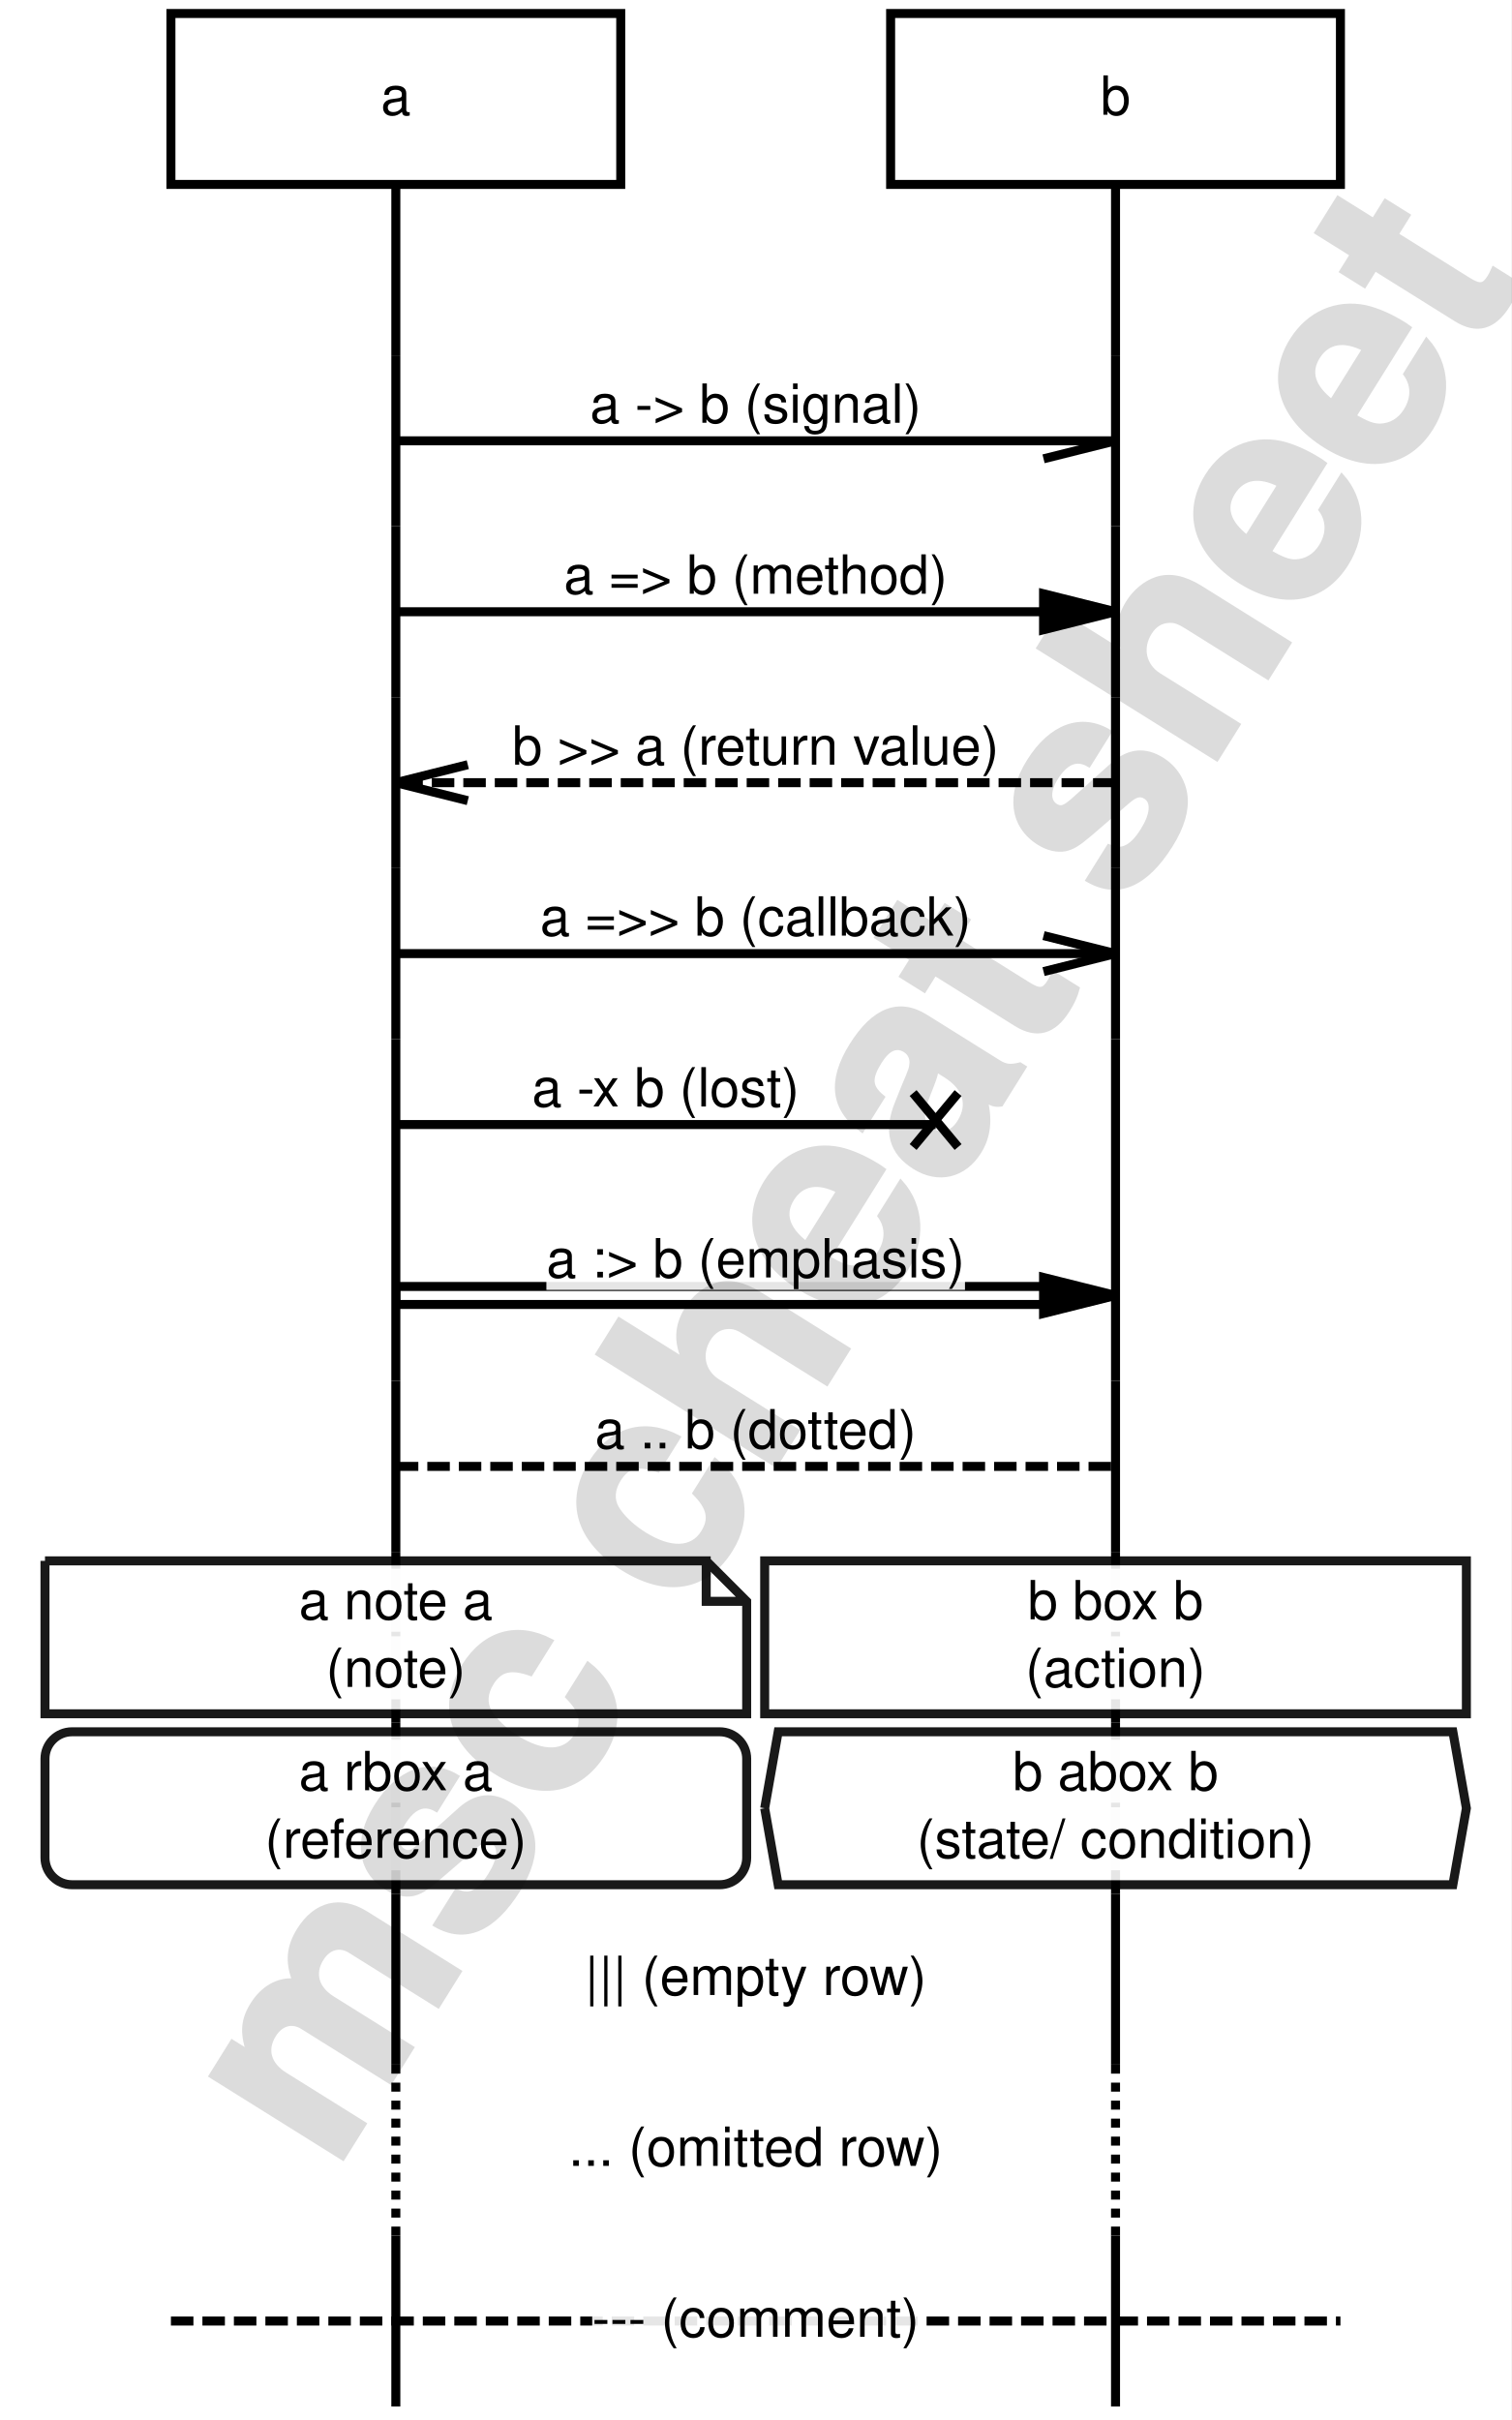
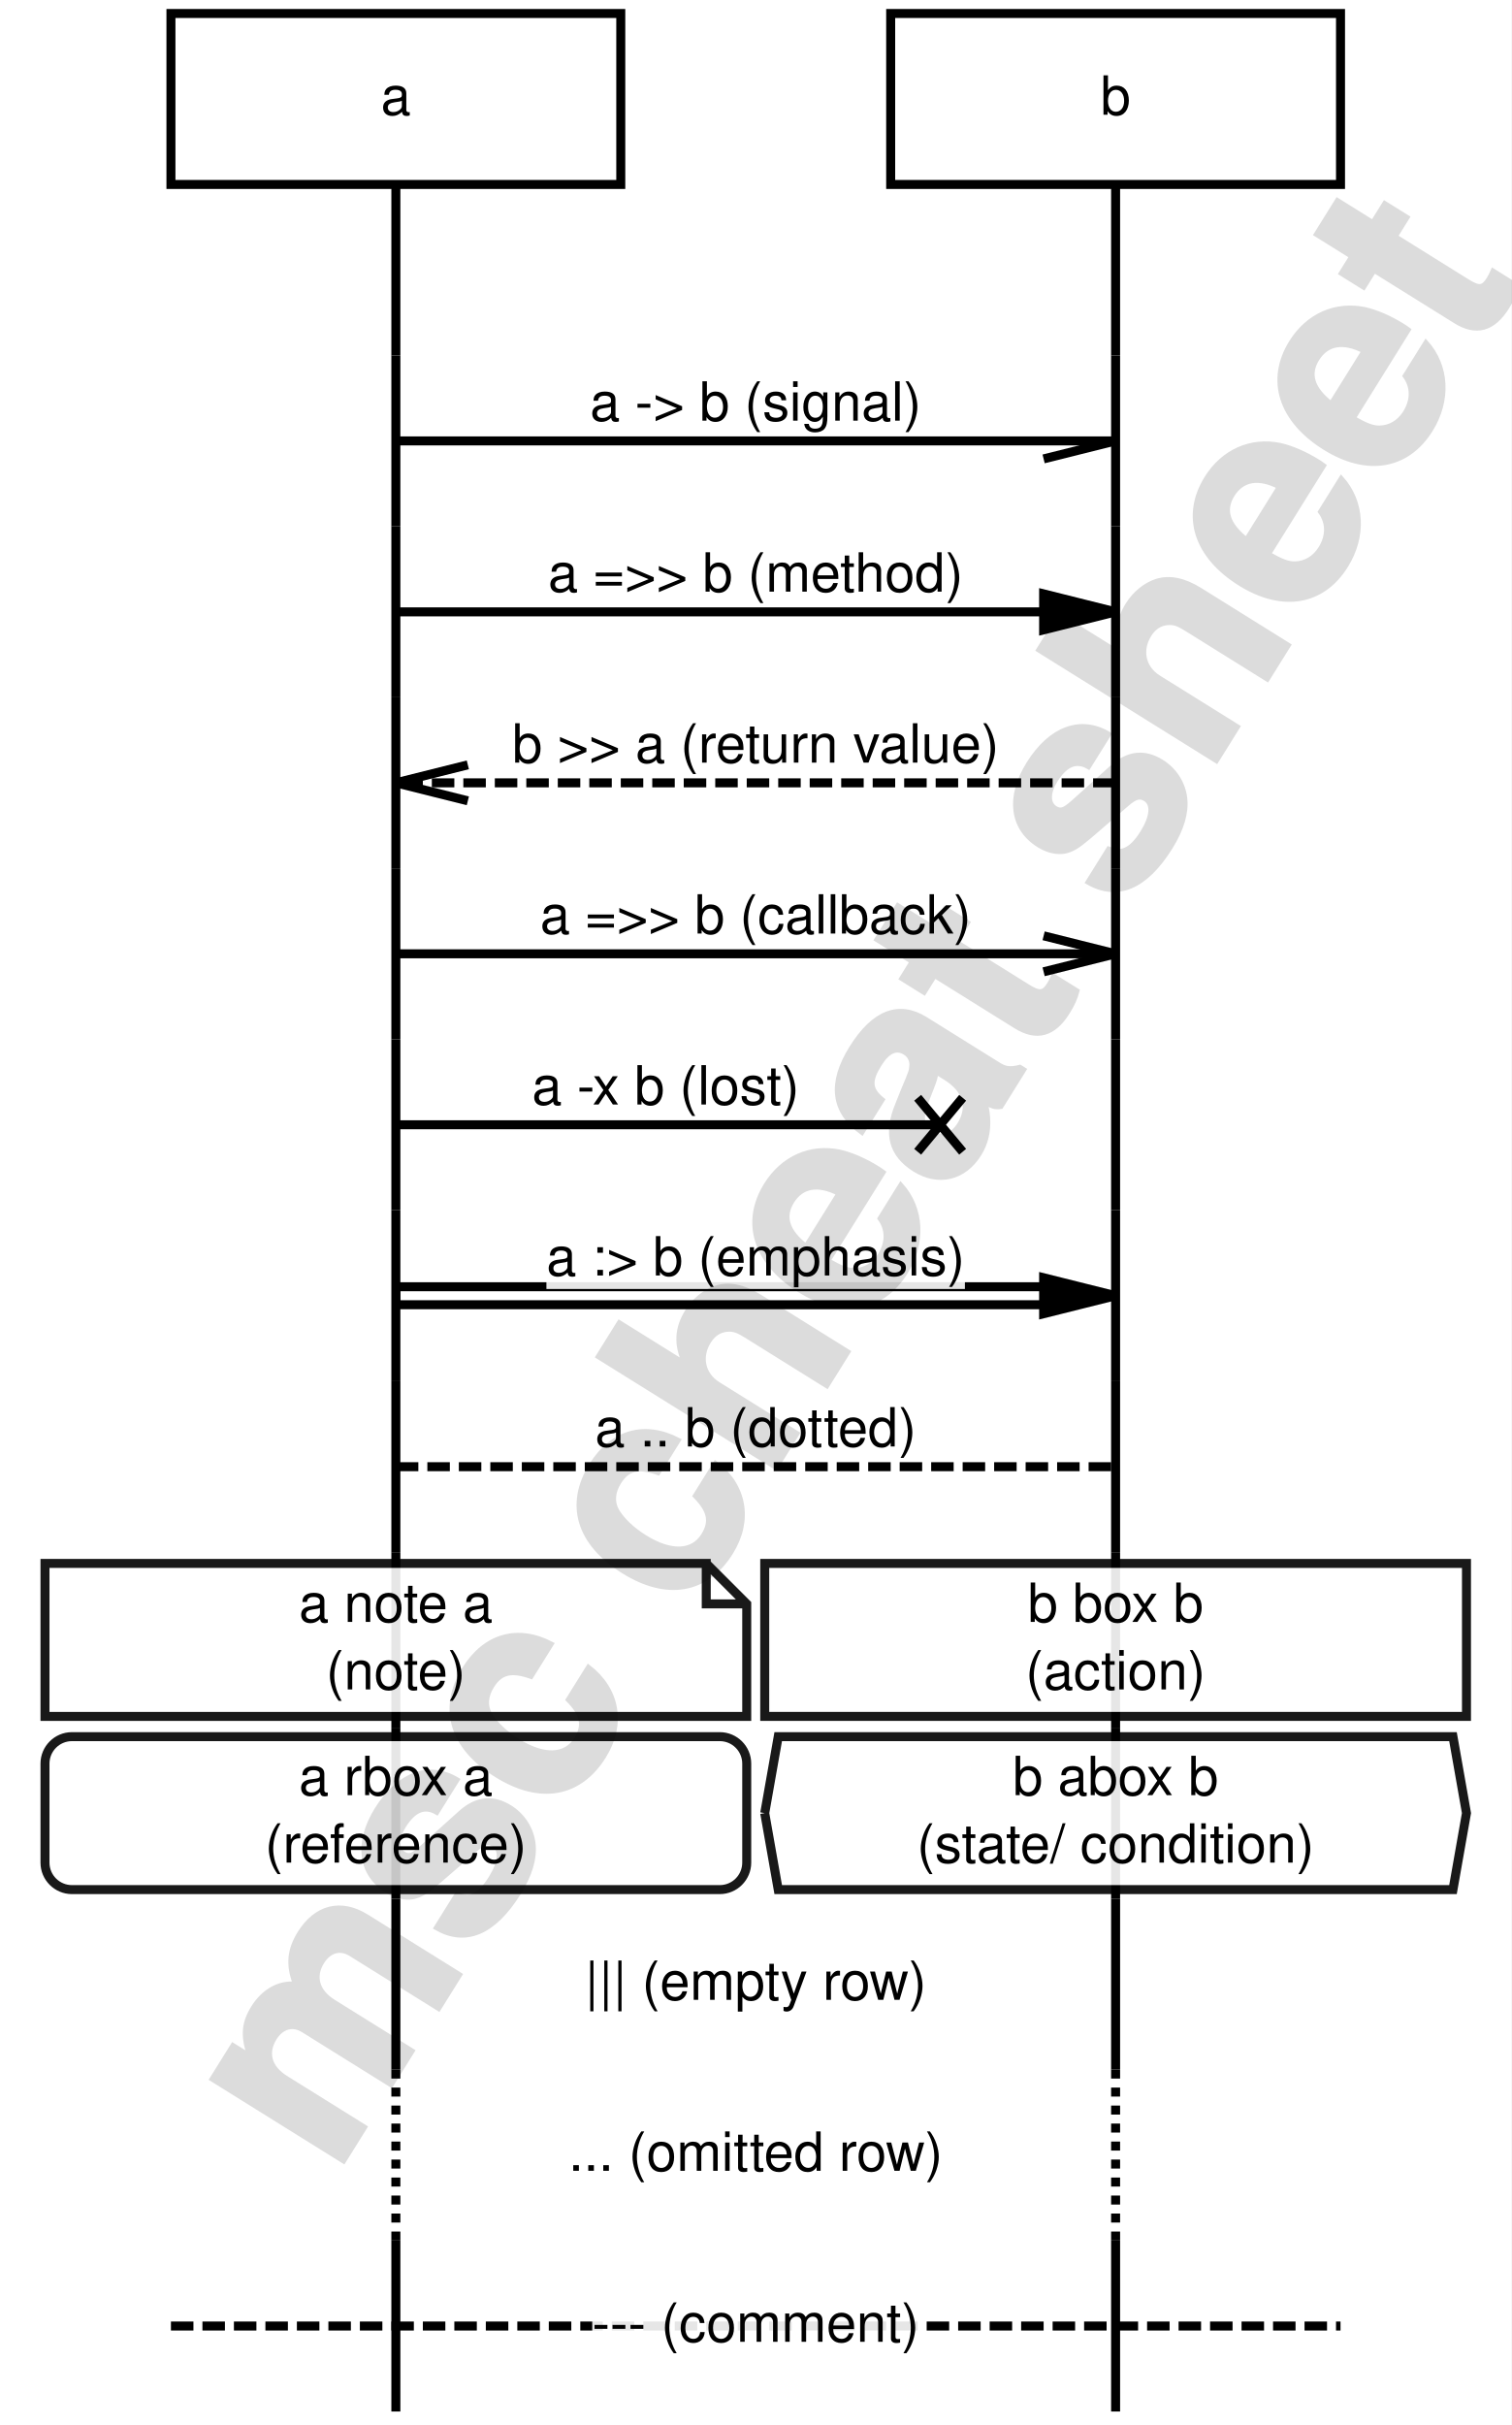
- <svg xmlns="http://www.w3.org/2000/svg" xmlns:xlink="http://www.w3.org/1999/xlink" version="1.1" id="mscgen_js-svg-__svg" width="300" height="480.357">
+ <svg xmlns="http://www.w3.org/2000/svg" xmlns:xlink="http://www.w3.org/1999/xlink" version="1.1" id="mscgen_js-svg-__svg" width="300" height="481.25">
  <defs>
-     <style type="text/css">svg{  font-family:Helvetica,sans-serif;  font-size:9pt;  font-weight:normal;  font-style:normal;  text-decoration:none;  background-color:white;  stroke:black;  color:black;}rect{  fill:none;  stroke:black;  stroke-width:2;}.bglayer{  fill:white;  stroke:white;  stroke-width:0;}rect.textbg{  fill:white;  stroke:white;  stroke-width:0;  opacity:0.9;}line{  stroke:black;  stroke-width:2;}.arcrowomit{  stroke-dasharray:2,2;}text{  color:inherit;  stroke:none;  text-anchor:middle;}text.entity{  text-decoration:underline;}text.anchor-start{  text-anchor:start;}path{  stroke:black;  color:black;  stroke-width:2;  fill:none;}.dotted{  stroke-dasharray:5,2;}.striped{  stroke-dasharray:10,5;}.arrow-marker{  overflow:visible;}.arrow-style{  stroke-dasharray:100,1; /* 'none' should work, but doesn't in webkit */  stroke-width:1;}.arcrowomit{  stroke-dasharray:2,2;}.box{  /* fill: #ffc;  no-inherit */  fill:white;  opacity:0.9;}.boxtext, .arctext{  font-size:0.8em;  text-anchor:middle;}.comment{  stroke-dasharray:5,2;} .inherit{  stroke:inherit;  color:inherit;} .inherit-fill{  fill:inherit;}.watermark{  stroke:black;  color:black;  fill:black;  font-size: 48pt;  font-weight:bold;  opacity:0.14;}</style>
-     <marker orient="auto" id="mscgen_js-svg-__svgsignal-black" class="arrow-marker" viewBox="0 0 10 10" refX="9" refY="3" markerUnits="strokeWidth" markerWidth="10" markerHeight="10">
-       <path d="M 9 3 l -8 2" class="arrow-style" style="stroke : black" />
-     </marker>
-     <marker orient="auto" id="mscgen_js-svg-__svgsignal-u-black" class="arrow-marker" viewBox="0 0 10 10" refX="9" refY="3" markerUnits="strokeWidth" markerWidth="10" markerHeight="10">
-       <path d="M 9 3 l -8 -2" class="arrow-style" style="stroke : black" />
-     </marker>
-     <marker orient="auto" id="mscgen_js-svg-__svgsignal-l-black" class="arrow-marker" viewBox="0 0 10 10" refX="9" refY="3" markerUnits="strokeWidth" markerWidth="10" markerHeight="10">
-       <path d="M 9 3 l 8 2" class="arrow-style" style="stroke : black" />
-     </marker>
-     <marker orient="auto" id="mscgen_js-svg-__svgsignal-lu-black" class="arrow-marker" viewBox="0 0 10 10" refX="9" refY="3" markerUnits="strokeWidth" markerWidth="10" markerHeight="10">
-       <path d="M 9 3 l 8 -2" class="arrow-style" style="stroke : black" />
+     <style type="text/css">svg{  font-family:Helvetica,sans-serif;  font-size:12px;  font-weight:normal;  font-style:normal;  text-decoration:none;  background-color:white;  stroke:black;  color:black;}rect{  fill:none;  stroke:black;  stroke-width:2;}.bglayer{  fill:white;  stroke:white;  stroke-width:0;}rect.textbg{  fill:white;  stroke:white;  stroke-width:0;  opacity:0.9;}line{  stroke:black;  stroke-width:2;}.arcrowomit{  stroke-dasharray:2,2;}text{  color:inherit;  stroke:none;  text-anchor:middle;}text.entity{  text-decoration:underline;}text.anchor-start{  text-anchor:start;}path{  stroke:black;  color:black;  stroke-width:2;  fill:none;}.dotted{  stroke-dasharray:5,2;}.striped{  stroke-dasharray:10,5;}.arrow-marker{  overflow:visible;}.arrow-style{  stroke-width:1;}.arcrowomit{  stroke-dasharray:2,2;}.box{  /* fill: #ffc;  no-inherit */  fill:white;  opacity:0.9;}.boxtext, .arctext{  font-size:0.8em;  text-anchor:middle;}.comment{  stroke-dasharray:5,2;} .inherit{  stroke:inherit;  color:inherit;} .inherit-fill{  fill:inherit;}.watermark{  stroke:black;  color:black;  fill:black;  font-size: 48pt;  font-weight:bold;  opacity:0.14;}</style>
+     <marker orient="auto" id="mscgen_js-svg-__svgcallback-black" class="arrow-marker" viewBox="0 0 10 10" refX="9" refY="3" markerUnits="strokeWidth" markerWidth="10" markerHeight="10">
+       <path d="M 1 1 l 8 2 l -8 2" class="arrow-style" style="stroke-dasharray:100,1; stroke : black" />
+     </marker>
+     <marker orient="auto" id="mscgen_js-svg-__svgcallback-l-black" class="arrow-marker" viewBox="0 0 10 10" refX="9" refY="3" markerUnits="strokeWidth" markerWidth="10" markerHeight="10">
+       <path d="M 17 1 l -8 2 l 8 2" class="arrow-style" style="stroke-dasharray:100,1; stroke : black" />
    </marker>
    <marker orient="auto" id="mscgen_js-svg-__svglost-black" class="arrow-marker" viewBox="0 0 10 10" refX="9" refY="3" markerUnits="strokeWidth" markerWidth="10" markerHeight="10">
-       <path d="M6.5,-0.5 L11.5,5.5 M6.5,5.5 L11.5,-0.5" class="arrow-style" style="stroke : black" />
+       <path d="M7,0 L12,6 M7,6 L12,0" class="arrow-style" style="stroke-dasharray:100,1; stroke : black" />
    </marker>
    <marker orient="auto" id="mscgen_js-svg-__svgmethod-black" class="arrow-marker" viewBox="0 0 10 10" refX="9" refY="3" markerUnits="strokeWidth" markerWidth="10" markerHeight="10">
      <polygon points="1,1 9,3 1,5" class="arrow-style" stroke="black" fill="black" />
    </marker>
    <marker orient="auto" id="mscgen_js-svg-__svgmethod-l-black" class="arrow-marker" viewBox="0 0 10 10" refX="9" refY="3" markerUnits="strokeWidth" markerWidth="10" markerHeight="10">
      <polygon points="17,1 9,3 17,5" class="arrow-style" stroke="black" fill="black" />
    </marker>
-     <marker orient="auto" id="mscgen_js-svg-__svgmethod-black" class="arrow-marker" viewBox="0 0 10 10" refX="9" refY="3" markerUnits="strokeWidth" markerWidth="10" markerHeight="10">
-       <polygon points="1,1 9,3 1,5" class="arrow-style" stroke="black" fill="black" />
-     </marker>
-     <marker orient="auto" id="mscgen_js-svg-__svgmethod-l-black" class="arrow-marker" viewBox="0 0 10 10" refX="9" refY="3" markerUnits="strokeWidth" markerWidth="10" markerHeight="10">
-       <polygon points="17,1 9,3 17,5" class="arrow-style" stroke="black" fill="black" />
-     </marker>
-     <marker orient="auto" id="mscgen_js-svg-__svgcallback-black" class="arrow-marker" viewBox="0 0 10 10" refX="9" refY="3" markerUnits="strokeWidth" markerWidth="10" markerHeight="10">
-       <path d="M 1 1 l 8 2 l -8 2" class="arrow-style" style="stroke : black" />
-     </marker>
-     <marker orient="auto" id="mscgen_js-svg-__svgcallback-l-black" class="arrow-marker" viewBox="0 0 10 10" refX="9" refY="3" markerUnits="strokeWidth" markerWidth="10" markerHeight="10">
-       <path d="M 17 1 l -8 2 l 8 2" class="arrow-style" style="stroke : black" />
-     </marker>
-     <marker orient="auto" id="mscgen_js-svg-__svgcallback-black" class="arrow-marker" viewBox="0 0 10 10" refX="9" refY="3" markerUnits="strokeWidth" markerWidth="10" markerHeight="10">
-       <path d="M 1 1 l 8 2 l -8 2" class="arrow-style" style="stroke : black" />
-     </marker>
-     <marker orient="auto" id="mscgen_js-svg-__svgcallback-l-black" class="arrow-marker" viewBox="0 0 10 10" refX="9" refY="3" markerUnits="strokeWidth" markerWidth="10" markerHeight="10">
-       <path d="M 17 1 l -8 2 l 8 2" class="arrow-style" style="stroke : black" />
+     <marker orient="auto" id="mscgen_js-svg-__svgsignal-black" class="arrow-marker" viewBox="0 0 10 10" refX="9" refY="3" markerUnits="strokeWidth" markerWidth="10" markerHeight="10">
+       <path d="M 9 3 l -8 2" class="arrow-style" style="stroke-dasharray:100,1; stroke : black" />
+     </marker>
+     <marker orient="auto" id="mscgen_js-svg-__svgsignal-u-black" class="arrow-marker" viewBox="0 0 10 10" refX="9" refY="3" markerUnits="strokeWidth" markerWidth="10" markerHeight="10">
+       <path d="M 9 3 l -8 -2" class="arrow-style" style="stroke-dasharray:100,1; stroke : black" />
+     </marker>
+     <marker orient="auto" id="mscgen_js-svg-__svgsignal-l-black" class="arrow-marker" viewBox="0 0 10 10" refX="9" refY="3" markerUnits="strokeWidth" markerWidth="10" markerHeight="10">
+       <path d="M 9 3 l 8 2" class="arrow-style" style="stroke-dasharray:100,1; stroke : black" />
+     </marker>
+     <marker orient="auto" id="mscgen_js-svg-__svgsignal-lu-black" class="arrow-marker" viewBox="0 0 10 10" refX="9" refY="3" markerUnits="strokeWidth" markerWidth="10" markerHeight="10">
+       <path d="M 9 3 l 8 -2" class="arrow-style" style="stroke-dasharray:100,1; stroke : black" />
    </marker>
    <g id="mscgen_js-svg-__svg__defs">
      <g id="mscgen_js-svg-__svga">
        <rect width="100" height="38" style="" />
-         <g id="mscgen_js-svg-__svga_txt">
-           <rect width="6.688" height="14.016" x="46.656" y="11.25" class="textbg" />
-           <text x="50" y="22.504" class="entity">
+         <g>
+           <text x="50" y="22.5" class="entity">
            <tspan>a</tspan>
          </text>
        </g>
      </g>
      <g id="mscgen_js-svg-__svgb">
        <rect width="100" height="38" style="" />
-         <g id="mscgen_js-svg-__svgb_txt">
-           <rect width="6.688" height="14.016" x="46.656" y="11.25" class="textbg" />
-           <text x="50" y="22.504" class="entity">
+         <g>
+           <text x="50" y="22.5" class="entity">
            <tspan>b</tspan>
          </text>
        </g>
      </g>
      <g id="mscgen_js-svg-__svgarcrow">
        <line x1="50" y1="-19" x2="50" y2="19" class="mscgen_js-svg-__svgarcrow" />
        <line x1="210" y1="-19" x2="210" y2="19" class="mscgen_js-svg-__svgarcrow" />
      </g>
      <g id="mscgen_js-svg-__svg0_0">
        <line x1="50" y1="0" x2="210" y2="0" style="stroke: black;marker-end:url(#mscgen_js-svg-__svgsignal-black);" />
-         <g id="mscgen_js-svg-__svg0_0_txt">
-           <rect width="73.719" height="14.016" x="93.141" y="-15.25" class="textbg" />
-           <text x="130" y="-4.004">
+         <g>
+           <rect width="73.703" height="14" x="93.141" y="-15.5" class="textbg" />
+           <text x="130" y="-4.5">
            <tspan>a -&gt; b  (signal)</tspan>
-           </text>
-           <rect width="0" height="0" class="textbg" />
-           <text x="130" y="11.012">
-             <tspan />
          </text>
        </g>
      </g>
      <g id="mscgen_js-svg-__svgarcrow_0">
        <line x1="50" y1="-19" x2="50" y2="19" class="arcrow" />
        <line x1="210" y1="-19" x2="210" y2="19" class="arcrow" />
      </g>
      <g id="mscgen_js-svg-__svg1_0">
        <line x1="50" y1="0" x2="210" y2="0" style="stroke: black;marker-end:url(#mscgen_js-svg-__svgmethod-black);" />
-         <g id="mscgen_js-svg-__svg1_0_txt">
-           <rect width="85.406" height="14.016" x="87.297" y="-15.25" class="textbg" />
-           <text x="130" y="-4.004">
-             <tspan>a =&gt; b  (method)</tspan>
-           </text>
-           <rect width="0" height="0" class="textbg" />
-           <text x="130" y="11.012">
-             <tspan />
+         <g>
+           <rect width="92.391" height="14" x="83.797" y="-15.5" class="textbg" />
+           <text x="130" y="-4.5">
+             <tspan>a =&gt;&gt; b  (method)</tspan>
          </text>
        </g>
      </g>
      <g id="mscgen_js-svg-__svgarcrow_1">
        <line x1="50" y1="-19" x2="50" y2="19" class="arcrow" />
        <line x1="210" y1="-19" x2="210" y2="19" class="arcrow" />
      </g>
      <g id="mscgen_js-svg-__svg2_0">
        <line x1="210" y1="0" x2="50" y2="0" style="stroke: black;stroke-dasharray:5,2;marker-end:url(#mscgen_js-svg-__svgcallback-black);" />
-         <g id="mscgen_js-svg-__svg2_0_txt">
-           <rect width="108.75" height="14.016" x="75.625" y="-15.25" class="textbg" />
-           <text x="130" y="-4.004">
+         <g>
+           <rect width="108.734" height="14" x="75.625" y="-15.5" class="textbg" />
+           <text x="130" y="-4.5">
            <tspan>b &gt;&gt; a  (return value)</tspan>
-           </text>
-           <rect width="0" height="0" class="textbg" />
-           <text x="130" y="11.012">
-             <tspan />
          </text>
        </g>
      </g>
      <g id="mscgen_js-svg-__svgarcrow_2">
        <line x1="50" y1="-19" x2="50" y2="19" class="arcrow" />
        <line x1="210" y1="-19" x2="210" y2="19" class="arcrow" />
      </g>
      <g id="mscgen_js-svg-__svg3_0">
        <line x1="50" y1="0" x2="210" y2="0" style="stroke: black;marker-end:url(#mscgen_js-svg-__svgcallback-black);" />
-         <g id="mscgen_js-svg-__svg3_0_txt">
-           <rect width="95.719" height="14.016" x="82.141" y="-15.25" class="textbg" />
-           <text x="130" y="-4.004">
+         <g>
+           <rect width="95.719" height="14" x="82.141" y="-15.5" class="textbg" />
+           <text x="130" y="-4.5">
            <tspan>a =&gt;&gt; b (callback)</tspan>
-           </text>
-           <rect width="0" height="0" class="textbg" />
-           <text x="130" y="11.012">
-             <tspan />
          </text>
        </g>
      </g>
      <g id="mscgen_js-svg-__svgarcrow_3">
        <line x1="50" y1="-19" x2="50" y2="19" class="arcrow" />
        <line x1="210" y1="-19" x2="210" y2="19" class="arcrow" />
      </g>
      <g id="mscgen_js-svg-__svg4_0">
        <line x1="50" y1="0" x2="170" y2="0" style="stroke: black;marker-end:url(#mscgen_js-svg-__svglost-black);" />
-         <g id="mscgen_js-svg-__svg4_0_txt">
-           <rect width="60.031" height="14.016" x="79.984" y="-15.25" class="textbg" />
-           <text x="110" y="-4.004">
+         <g>
+           <rect width="60" height="14" x="79.984" y="-15.5" class="textbg" />
+           <text x="110" y="-4.5">
            <tspan>a -x b  (lost)</tspan>
-           </text>
-           <rect width="0" height="0" class="textbg" />
-           <text x="110" y="11.012">
-             <tspan />
          </text>
        </g>
      </g>
      <g id="mscgen_js-svg-__svgarcrow_4">
        <line x1="50" y1="-19" x2="50" y2="19" class="arcrow" />
        <line x1="210" y1="-19" x2="210" y2="19" class="arcrow" />
      </g>
      <g id="mscgen_js-svg-__svg5_0">
        <path d="M50,0l1,0M50,-2 l145,0M50,2 l145,0M209,0l1,0" style="stroke: black;marker-end:url(#mscgen_js-svg-__svgmethod-black);" />
-         <g id="mscgen_js-svg-__svg5_0_txt">
-           <rect width="93.062" height="14.016" x="83.469" y="-15.25" class="textbg" />
-           <text x="130" y="-4.004">
+         <g>
+           <rect width="93.031" height="14" x="83.469" y="-15.5" class="textbg" />
+           <text x="130" y="-4.5">
            <tspan>a :&gt; b  (emphasis)</tspan>
-           </text>
-           <rect width="0" height="0" class="textbg" />
-           <text x="130" y="11.012">
-             <tspan />
          </text>
        </g>
      </g>
      <g id="mscgen_js-svg-__svgarcrow_5">
        <line x1="50" y1="-19" x2="50" y2="19" class="arcrow" />
        <line x1="210" y1="-19" x2="210" y2="19" class="arcrow" />
      </g>
      <g id="mscgen_js-svg-__svg6_0">
        <line x1="50" y1="0" x2="210" y2="0" style="stroke: black;stroke-dasharray:5,2;" />
-         <g id="mscgen_js-svg-__svg6_0_txt">
-           <rect width="71.375" height="14.016" x="94.312" y="-15.25" class="textbg" />
-           <text x="130" y="-4.004">
+         <g>
+           <rect width="71.359" height="14" x="94.312" y="-15.5" class="textbg" />
+           <text x="130" y="-4.5">
            <tspan>a .. b  (dotted)</tspan>
          </text>
-           <rect width="0" height="0" class="textbg" />
-           <text x="130" y="11.012">
-             <tspan />
-           </text>
        </g>
      </g>
      <g id="mscgen_js-svg-__svgarcrow_6">
        <line x1="50" y1="-19" x2="50" y2="19" class="arcrow" />
        <line x1="210" y1="-19" x2="210" y2="19" class="arcrow" />
      </g>
      <g id="mscgen_js-svg-__svg7_0">
-         <path d="M-28,-17l147,0 l0,9 l9,0 m-9,-9 l9,9 l0,25 l-156,0 l0,-34 " class="box" style="" />
-         <g id="mscgen_js-svg-__svg7_0_txt">
-           <rect width="43.375" height="14.016" x="28.312" y="-15.25" class="textbg" />
-           <text x="50" y="-4.004">
+         <path d="M-28,-17l147,0 l0,9 l9,0 m-9,-9 l9,9 l0,25 l-156,0 l0,-35 " class="box" style="" />
+         <g>
+           <text x="50" y="-4">
            <tspan>a note a</tspan>
          </text>
-           <rect width="31.375" height="14.016" x="34.312" y="-0.234" class="textbg" />
-           <text x="50" y="11.012">
+           <text x="50" y="11">
            <tspan>(note)</tspan>
          </text>
        </g>
      </g>
      <g id="mscgen_js-svg-__svg7_1">
        <rect width="156" height="34" x="132" y="-17" class="box" style="" />
-         <g id="mscgen_js-svg-__svg7_1_txt">
-           <rect width="39.375" height="14.016" x="190.312" y="-15.25" class="textbg" />
-           <text x="210" y="-4.004">
+         <g>
+           <text x="210" y="-4">
            <tspan>b box b</tspan>
          </text>
-           <rect width="40.031" height="14.016" x="189.984" y="-0.234" class="textbg" />
-           <text x="210" y="11.012">
+           <text x="210" y="11">
            <tspan>(action)</tspan>
          </text>
        </g>
      </g>
      <g id="mscgen_js-svg-__svgarcrow_7">
-         <line x1="50" y1="-19" x2="50" y2="19" class="arcrow" />
-         <line x1="210" y1="-19" x2="210" y2="19" class="arcrow" />
+         <line x1="50" y1="-19.5" x2="50" y2="19.5" class="arcrow" />
+         <line x1="210" y1="-19.5" x2="210" y2="19.5" class="arcrow" />
      </g>
      <g id="mscgen_js-svg-__svg8_0">
        <rect width="156" height="34" x="-28" y="-17" rx="6" ry="6" class="box" style="" />
-         <g id="mscgen_js-svg-__svg8_0_txt">
-           <rect width="43.375" height="14.016" x="28.312" y="-15.25" class="textbg" />
-           <text x="50" y="-4.004">
+         <g>
+           <text x="50" y="-4">
            <tspan>a rbox a</tspan>
          </text>
-           <rect width="58.688" height="14.016" x="20.656" y="-0.234" class="textbg" />
-           <text x="50" y="11.012">
+           <text x="50" y="11">
            <tspan>(reference)</tspan>
          </text>
        </g>
      </g>
      <g id="mscgen_js-svg-__svg8_1">
        <path d="M132,0l3, -17l150,0l3,17l-3,17l-150,0 l-3,-17" class="box" style="" />
-         <g id="mscgen_js-svg-__svg8_1_txt">
-           <rect width="46.062" height="14.016" x="186.969" y="-15.25" class="textbg" />
-           <text x="210" y="-4.004">
+         <g>
+           <text x="210" y="-4">
            <tspan>b abox b</tspan>
          </text>
-           <rect width="88.719" height="14.016" x="165.641" y="-0.234" class="textbg" />
-           <text x="210" y="11.012">
+           <text x="210" y="11">
            <tspan>(state/ condition)</tspan>
          </text>
        </g>
      </g>
      <g id="mscgen_js-svg-__svgarcrow_8">
        <line x1="50" y1="-19" x2="50" y2="19" class="arcrow" />
        <line x1="210" y1="-19" x2="210" y2="19" class="arcrow" />
      </g>
      <g id="mscgen_js-svg-__svg9_0">
        <g id="mscgen_js-svg-__svg9_0_lbl">
-           <rect width="76.031" height="14.016" x="91.984" y="-7.75" class="textbg" />
-           <text x="130" y="3.504">
+           <rect width="76.016" height="14" x="91.984" y="-7.5" class="textbg" />
+           <text x="130" y="3.5">
            <tspan>||| (empty row)</tspan>
          </text>
        </g>
      </g>
      <g id="mscgen_js-svg-__svgarcrow_9">
        <line x1="50" y1="-19" x2="50" y2="19" class="arcrow" />
        <line x1="210" y1="-19" x2="210" y2="19" class="arcrow" />
      </g>
      <g id="mscgen_js-svg-__svg10_0">
        <g id="mscgen_js-svg-__svg10_0_lbl">
-           <rect width="83.375" height="14.016" x="88.312" y="-7.75" class="textbg" />
-           <text x="130" y="3.504">
+           <rect width="83.344" height="14" x="88.312" y="-7.5" class="textbg" />
+           <text x="130" y="3.5">
            <tspan>... (omitted row)</tspan>
          </text>
        </g>
      </g>
      <g id="mscgen_js-svg-__svgarcrow_10">
        <line x1="50" y1="-19" x2="50" y2="19" class="arcrowomit" />
        <line x1="210" y1="-19" x2="210" y2="19" class="arcrowomit" />
      </g>
      <g id="mscgen_js-svg-__svg11_0">
        <line x1="0" y1="0" x2="260" y2="0" class="dotted" />
        <g id="mscgen_js-svg-__svg11_0_txt">
          <g id="mscgen_js-svg-__svg11_0_txt_lbl">
-             <rect width="72.688" height="14.016" x="93.656" y="-7.75" class="textbg" />
-             <text x="130" y="3.504">
+             <rect width="72.656" height="14" x="93.656" y="-7.5" class="textbg" />
+             <text x="130" y="3.5">
              <tspan>--- (comment)</tspan>
            </text>
          </g>
        </g>
      </g>
      <g id="mscgen_js-svg-__svgarcrow_11">
        <line x1="50" y1="-19" x2="50" y2="19" class="arcrow" />
        <line x1="210" y1="-19" x2="210" y2="19" class="arcrow" />
      </g>
    </g>
  </defs>
  <g id="mscgen_js-svg-__svg__body" transform="translate(33.92857,2.678571) scale(0.8928571,0.8928571)">
    <g id="mscgen_js-svg-__svg__background">
-       <rect width="336" height="538" x="-38" y="-3" class="bglayer" />
+       <rect width="336" height="539" x="-38" y="-3" class="bglayer" />
    </g>
    <g id="mscgen_js-svg-__svg__arcspanlayer" />
    <g id="mscgen_js-svg-__svg__lifelinelayer">
      <use x="0" y="57" xlink:href="#mscgen_js-svg-__svgarcrow" />
      <use x="0" y="95" xlink:href="#mscgen_js-svg-__svgarcrow_0" />
      <use x="0" y="133" xlink:href="#mscgen_js-svg-__svgarcrow_1" />
      <use x="0" y="171" xlink:href="#mscgen_js-svg-__svgarcrow_2" />
      <use x="0" y="209" xlink:href="#mscgen_js-svg-__svgarcrow_3" />
      <use x="0" y="247" xlink:href="#mscgen_js-svg-__svgarcrow_4" />
      <use x="0" y="285" xlink:href="#mscgen_js-svg-__svgarcrow_5" />
      <use x="0" y="323" xlink:href="#mscgen_js-svg-__svgarcrow_6" />
-       <use x="0" y="361" xlink:href="#mscgen_js-svg-__svgarcrow_7" />
-       <use x="0" y="399" xlink:href="#mscgen_js-svg-__svgarcrow_8" />
-       <use x="0" y="437" xlink:href="#mscgen_js-svg-__svgarcrow_9" />
-       <use x="0" y="475" xlink:href="#mscgen_js-svg-__svgarcrow_10" />
-       <use x="0" y="513" xlink:href="#mscgen_js-svg-__svgarcrow_11" />
+       <use x="0" y="361.5" xlink:href="#mscgen_js-svg-__svgarcrow_7" />
+       <use x="0" y="400" xlink:href="#mscgen_js-svg-__svgarcrow_8" />
+       <use x="0" y="438" xlink:href="#mscgen_js-svg-__svgarcrow_9" />
+       <use x="0" y="476" xlink:href="#mscgen_js-svg-__svgarcrow_10" />
+       <use x="0" y="514" xlink:href="#mscgen_js-svg-__svgarcrow_11" />
    </g>
    <g id="mscgen_js-svg-__svg__sequencelayer">
      <use x="0" y="0" xlink:href="#mscgen_js-svg-__svga" />
      <use x="160" y="0" xlink:href="#mscgen_js-svg-__svgb" />
      <use x="0" y="95" xlink:href="#mscgen_js-svg-__svg0_0" />
      <use x="0" y="133" xlink:href="#mscgen_js-svg-__svg1_0" />
      <use x="0" y="171" xlink:href="#mscgen_js-svg-__svg2_0" />
      <use x="0" y="209" xlink:href="#mscgen_js-svg-__svg3_0" />
      <use x="0" y="247" xlink:href="#mscgen_js-svg-__svg4_0" />
      <use x="0" y="285" xlink:href="#mscgen_js-svg-__svg5_0" />
      <use x="0" y="323" xlink:href="#mscgen_js-svg-__svg6_0" />
-       <use x="0" y="437" xlink:href="#mscgen_js-svg-__svg9_0" />
-       <use x="0" y="475" xlink:href="#mscgen_js-svg-__svg10_0" />
-       <use x="0" y="513" xlink:href="#mscgen_js-svg-__svg11_0" />
+       <use x="0" y="438" xlink:href="#mscgen_js-svg-__svg9_0" />
+       <use x="0" y="476" xlink:href="#mscgen_js-svg-__svg10_0" />
+       <use x="0" y="514" xlink:href="#mscgen_js-svg-__svg11_0" />
    </g>
    <g id="mscgen_js-svg-__svg__notelayer">
-       <use x="0" y="361" xlink:href="#mscgen_js-svg-__svg7_0" />
-       <use x="0" y="361" xlink:href="#mscgen_js-svg-__svg7_1" />
-       <use x="0" y="399" xlink:href="#mscgen_js-svg-__svg8_0" />
-       <use x="0" y="399" xlink:href="#mscgen_js-svg-__svg8_1" />
+       <use x="0" y="361.5" xlink:href="#mscgen_js-svg-__svg7_0" />
+       <use x="0" y="361.5" xlink:href="#mscgen_js-svg-__svg7_1" />
+       <use x="0" y="400" xlink:href="#mscgen_js-svg-__svg8_0" />
+       <use x="0" y="400" xlink:href="#mscgen_js-svg-__svg8_1" />
    </g>
    <g id="mscgen_js-svg-__svg__watermark">
-       <text x="168" y="269" class="watermark" transform="rotate(-58.01377 168 269)">
+       <text x="168" y="269.5" class="watermark" transform="rotate(-58.06155 168 269.5)">
        <tspan>msc cheat sheet</tspan>
      </text>
    </g>
  </g>
</svg>
